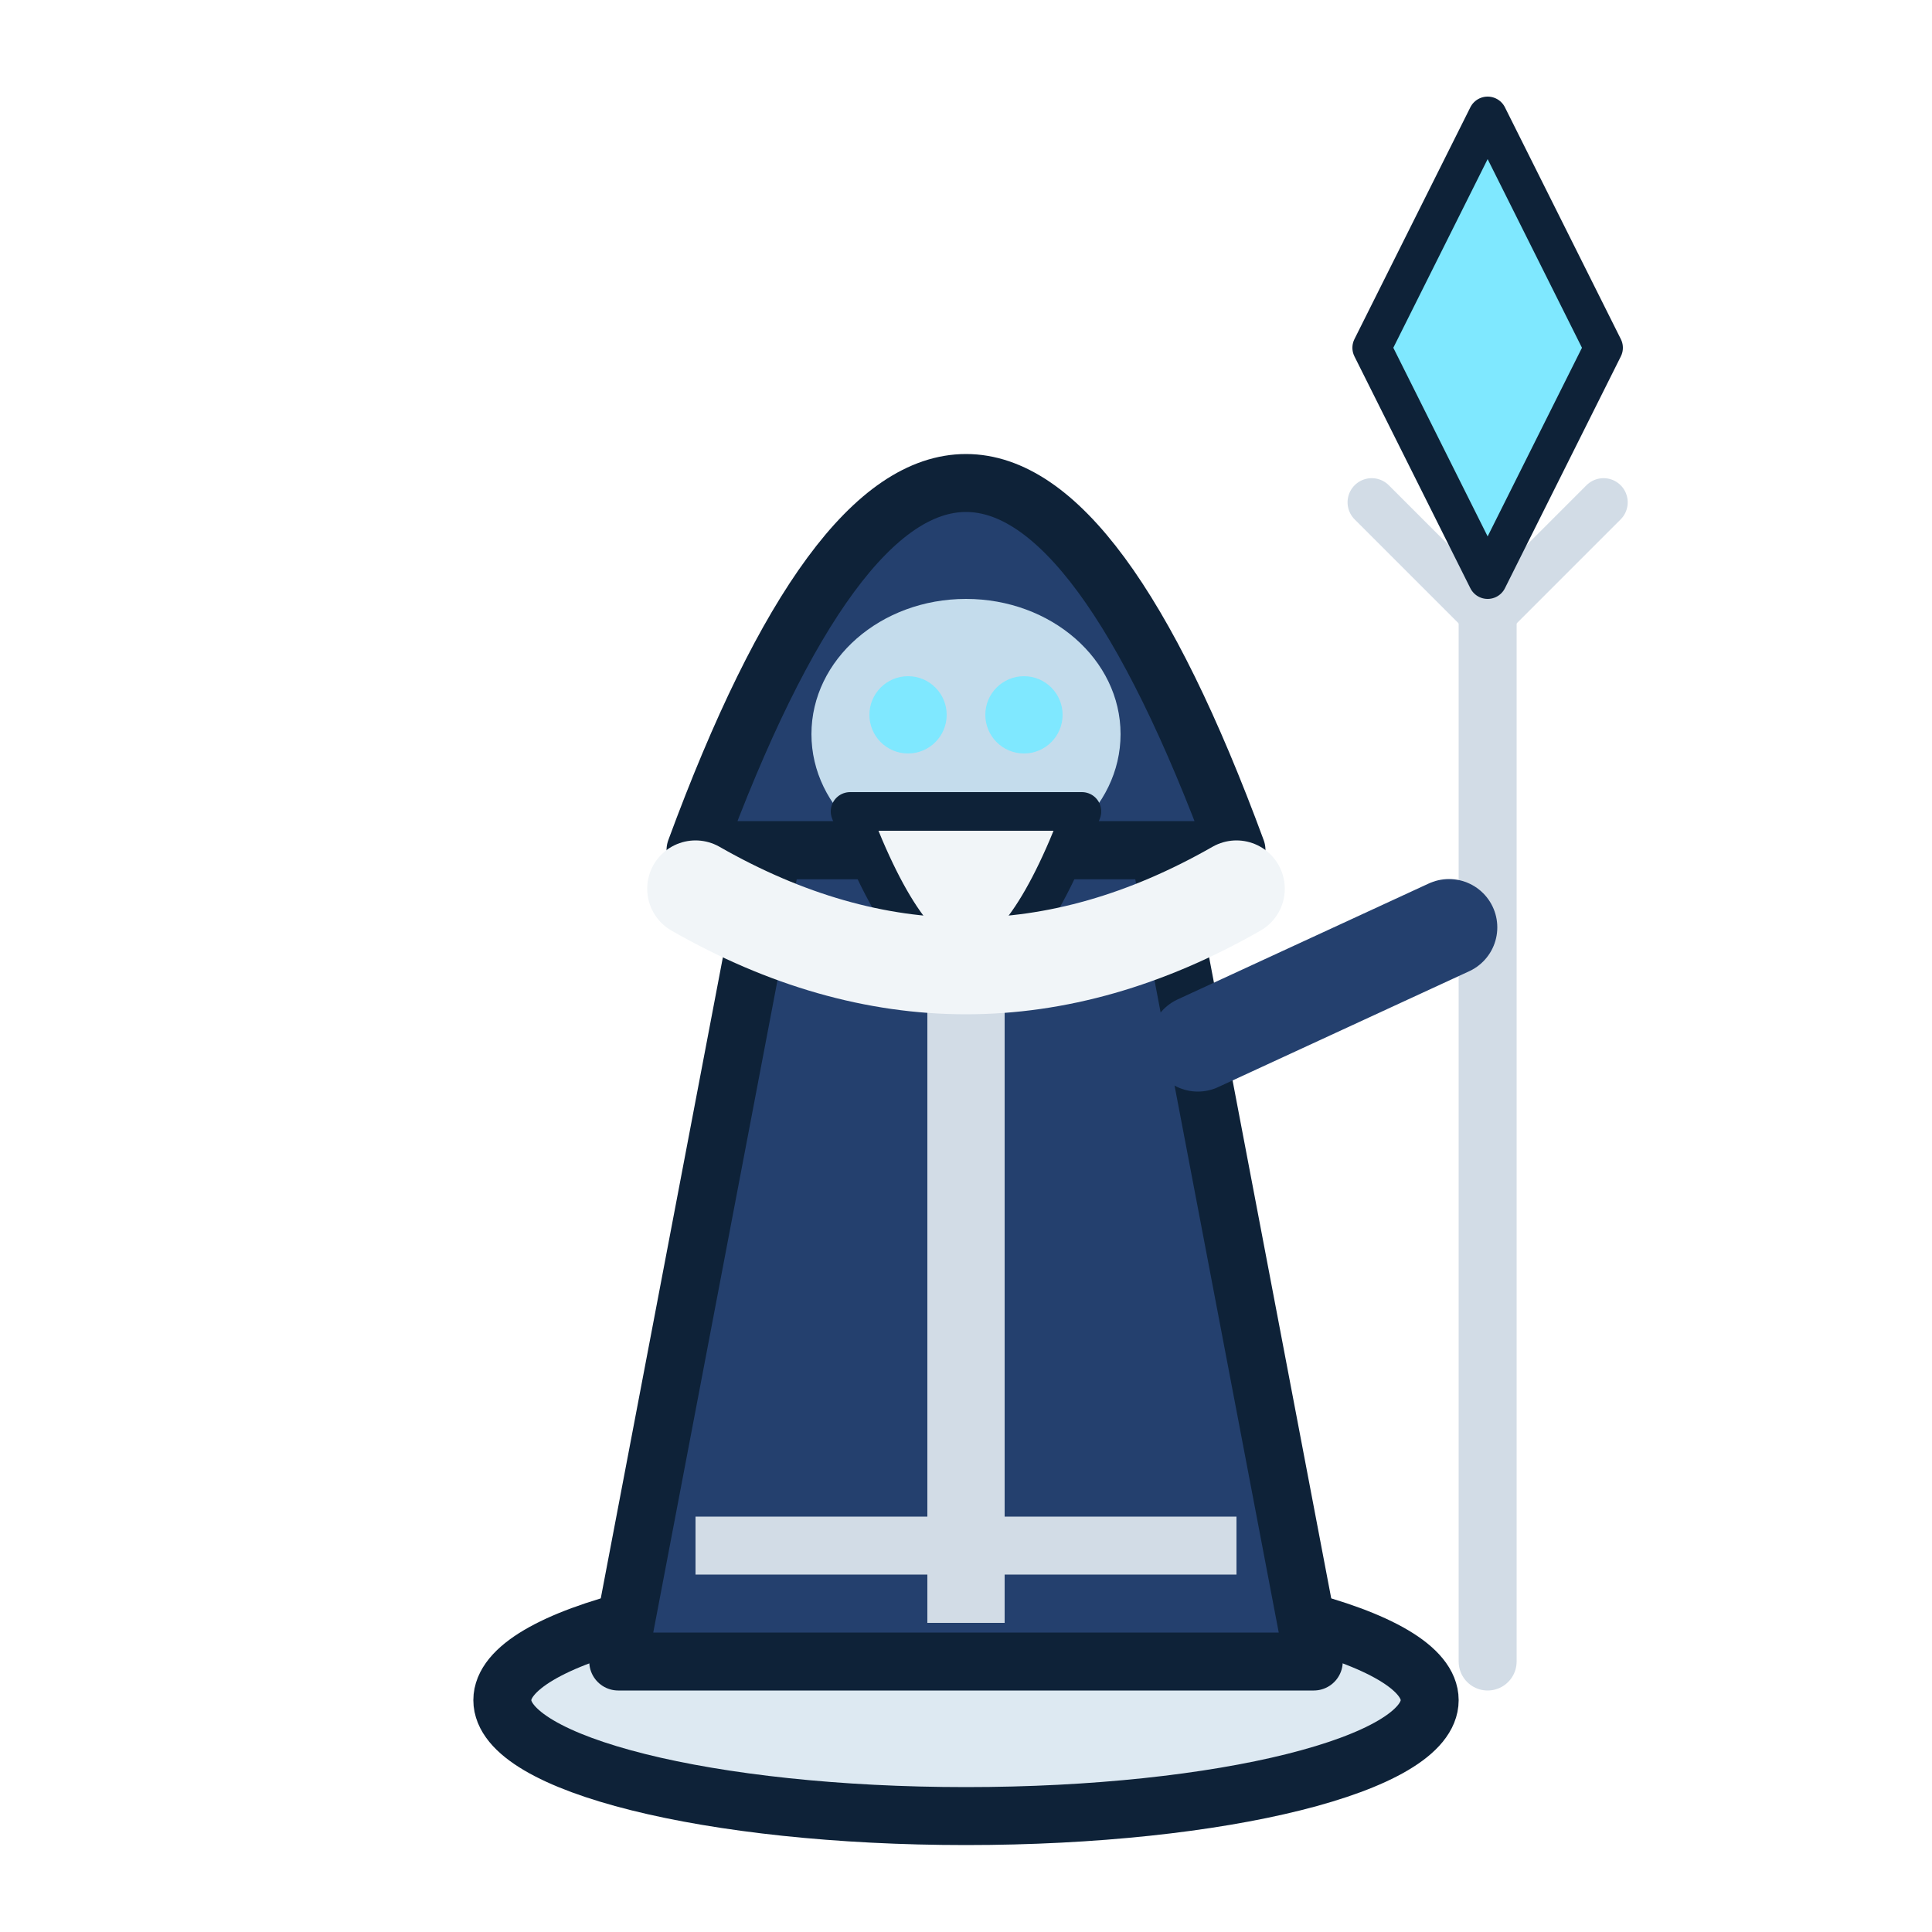
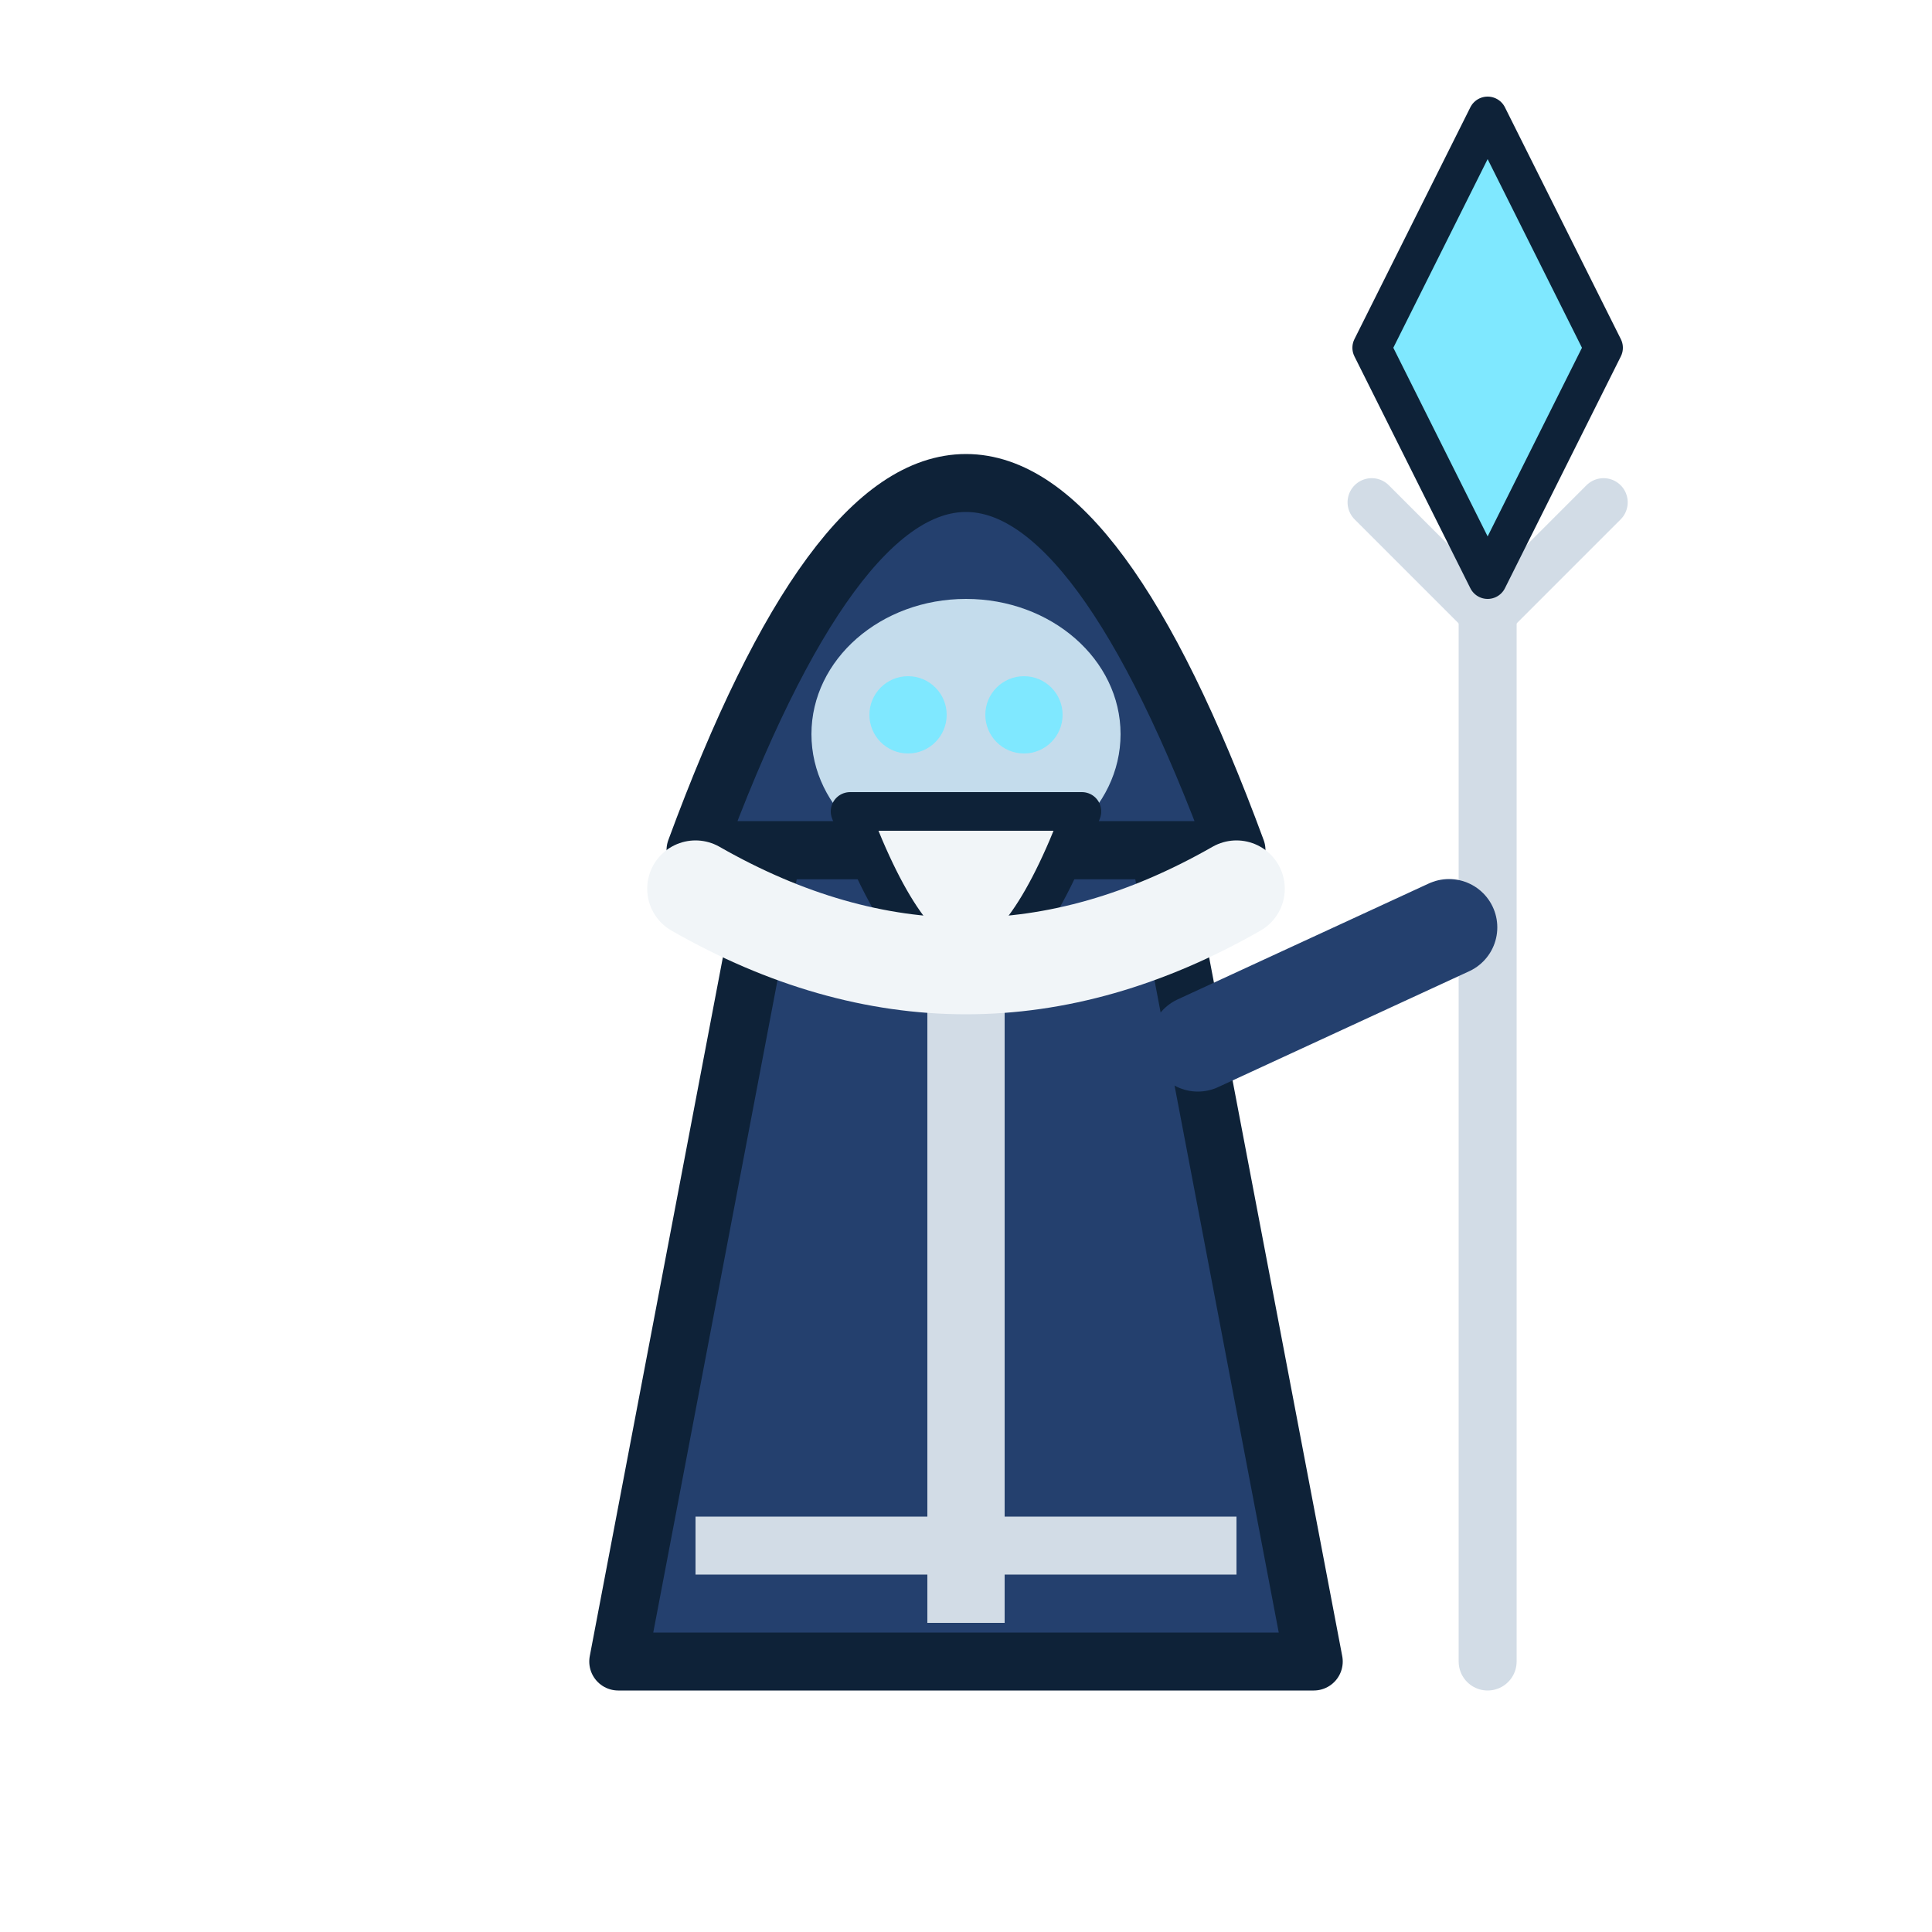
<svg xmlns="http://www.w3.org/2000/svg" viewBox="0 0 100 100">
-   <ellipse cx="50" cy="88" rx="24" ry="6" fill="#dde9f2" stroke="#0e2238" stroke-width="3" />
  <path d="M32 86 L40 44 H60 L68 86 Z" fill="#24406e" stroke="#0e2238" stroke-width="3" stroke-linejoin="round" />
  <path d="M50 52 V84" stroke="#d2dce6" stroke-width="4" />
  <path d="M36 80 H64" stroke="#d2dce6" stroke-width="3" />
  <path d="M36 44 Q50 6 64 44 Z" fill="#24406e" stroke="#0e2238" stroke-width="3" stroke-linejoin="round" />
  <ellipse cx="50" cy="38" rx="8" ry="7" fill="#c4dcec" />
  <circle cx="47" cy="37" r="2" fill="#7fe8ff" />
  <circle cx="53" cy="37" r="2" fill="#7fe8ff" />
  <path d="M44 42 Q50 58 56 42 Z" fill="#f1f5f8" stroke="#0e2238" stroke-width="2" stroke-linejoin="round" />
  <path d="M36 46 Q50 54 64 46" fill="none" stroke="#f1f5f8" stroke-width="5" stroke-linecap="round" />
  <path d="M77 86 V30" stroke="#d2dce6" stroke-width="3" stroke-linecap="round" />
  <path d="M71 26 L77 32 L83 26" fill="none" stroke="#d2dce6" stroke-width="2.5" stroke-linecap="round" />
  <path d="M77 6 L83 18 L77 30 L71 18 Z" fill="#7fe8ff" stroke="#0e2238" stroke-width="2" stroke-linejoin="round" />
  <path d="M62 54 L75 48" stroke="#24406e" stroke-width="5" stroke-linecap="round" />
</svg>
